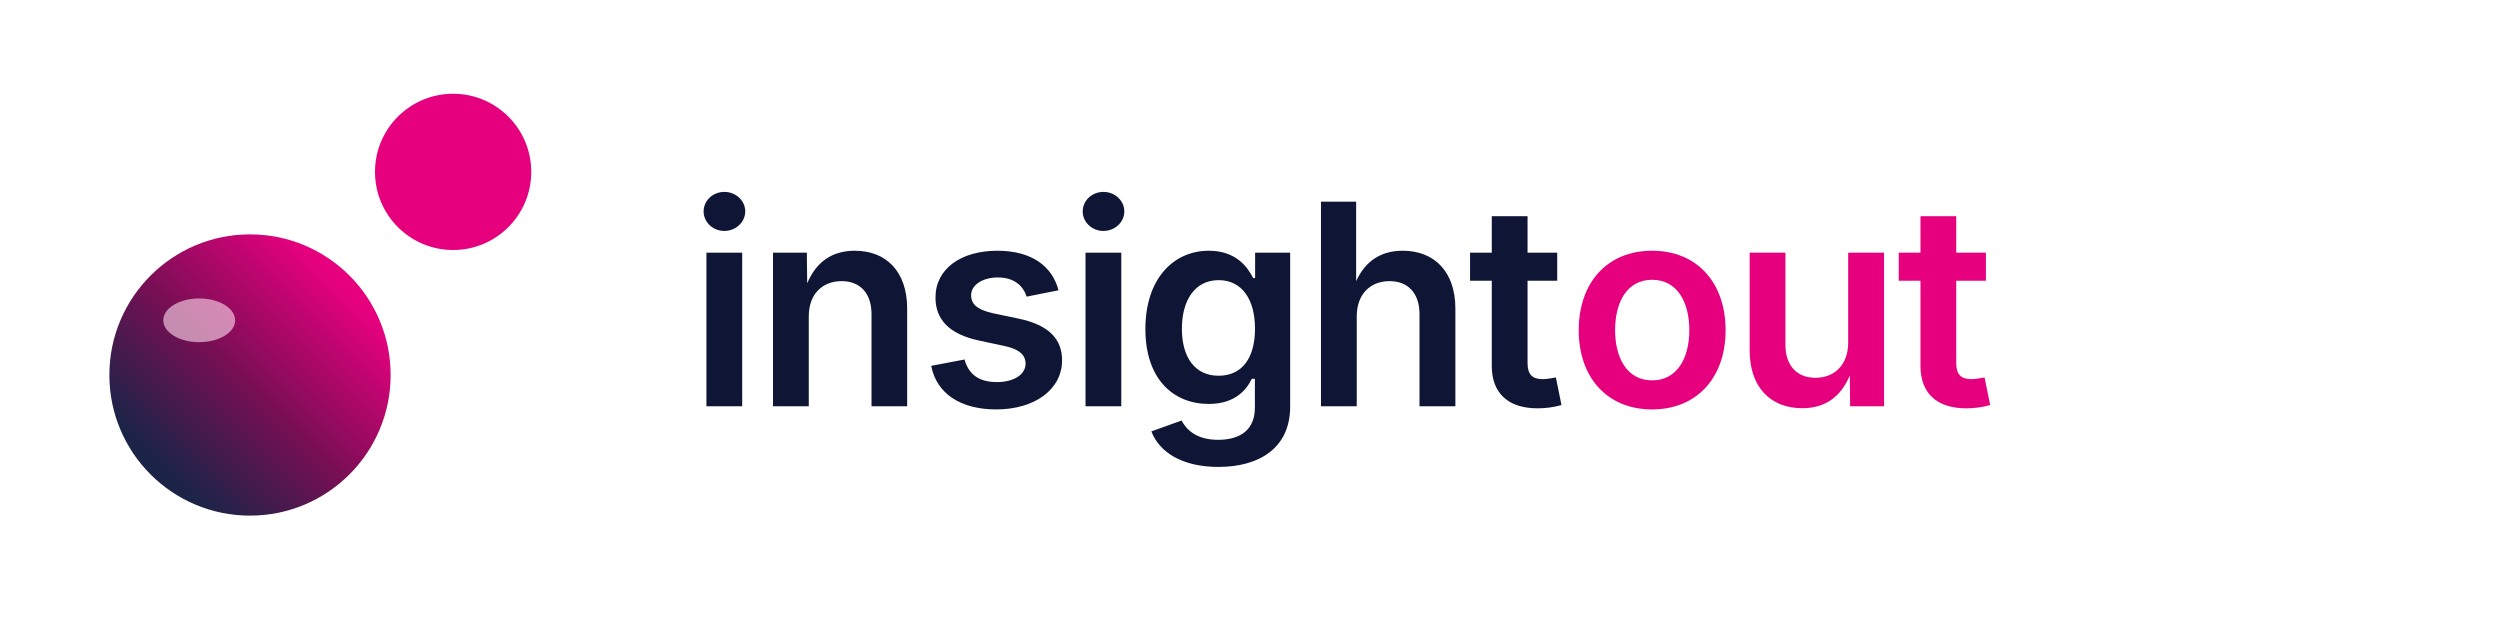
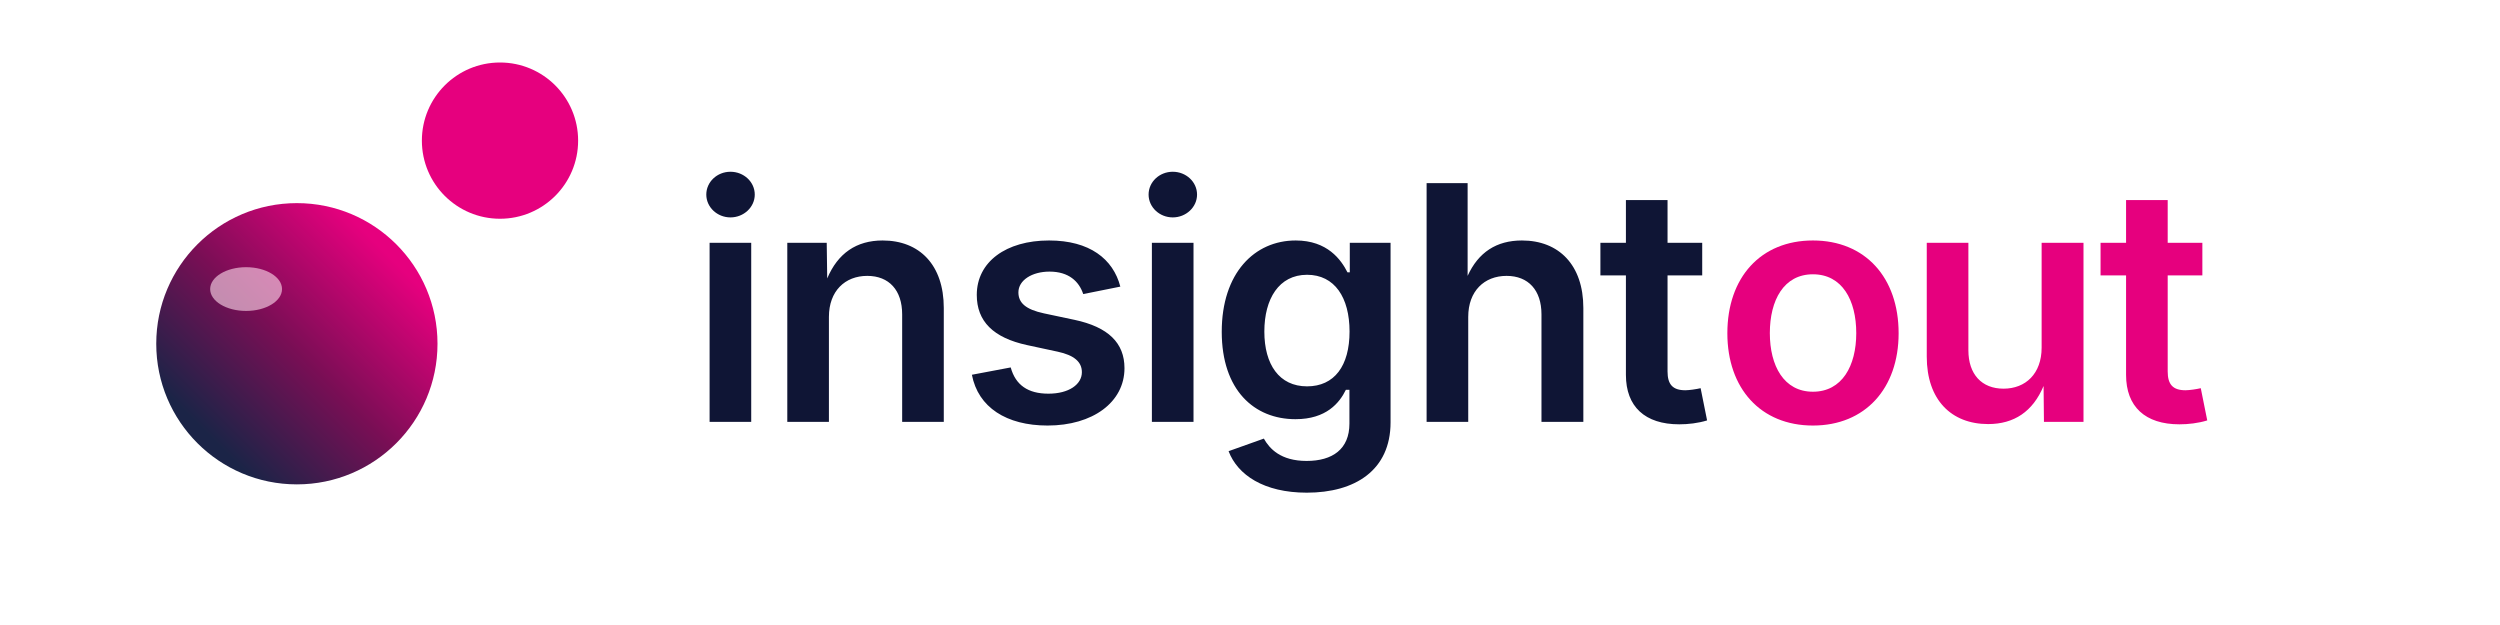
<svg xmlns="http://www.w3.org/2000/svg" viewBox="0 0 320 80" role="img" aria-label="Insight Out">
  <defs>
    <linearGradient id="io-orb-h" x1="18%" y1="82%" x2="82%" y2="18%">
      <stop offset="0%" stop-color="#1B2447" />
      <stop offset="48%" stop-color="#7A0E55" />
      <stop offset="100%" stop-color="#E6007E" />
    </linearGradient>
  </defs>
-   <g transform="translate(8,8)">
+   <g transform="translate(14,4)">
    <circle cx="24" cy="40" r="18" fill="url(#io-orb-h)" />
    <ellipse cx="17.5" cy="33" rx="4.6" ry="2.8" fill="#FFE0EE" opacity="0.6" />
    <circle cx="50" cy="14" r="10" fill="#E6007E" />
  </g>
-   <g font-family="Geist, Inter, ui-sans-serif, system-ui, -apple-system, 'Helvetica Neue', Arial, sans-serif" font-weight="600" font-size="36" letter-spacing="-0.025em">
-     <text x="88" y="52" fill="#0F1535">insight<tspan fill="#E6007E">out</tspan>
+   <g font-family="Pretendard, Geist, Inter, ui-sans-serif, system-ui, -apple-system, 'Helvetica Neue', Arial, sans-serif" font-weight="600" font-size="42" letter-spacing="-0.025em">
+     <text x="88" y="54" fill="#0F1535">insight<tspan fill="#E6007E">out</tspan>
    </text>
  </g>
</svg>
